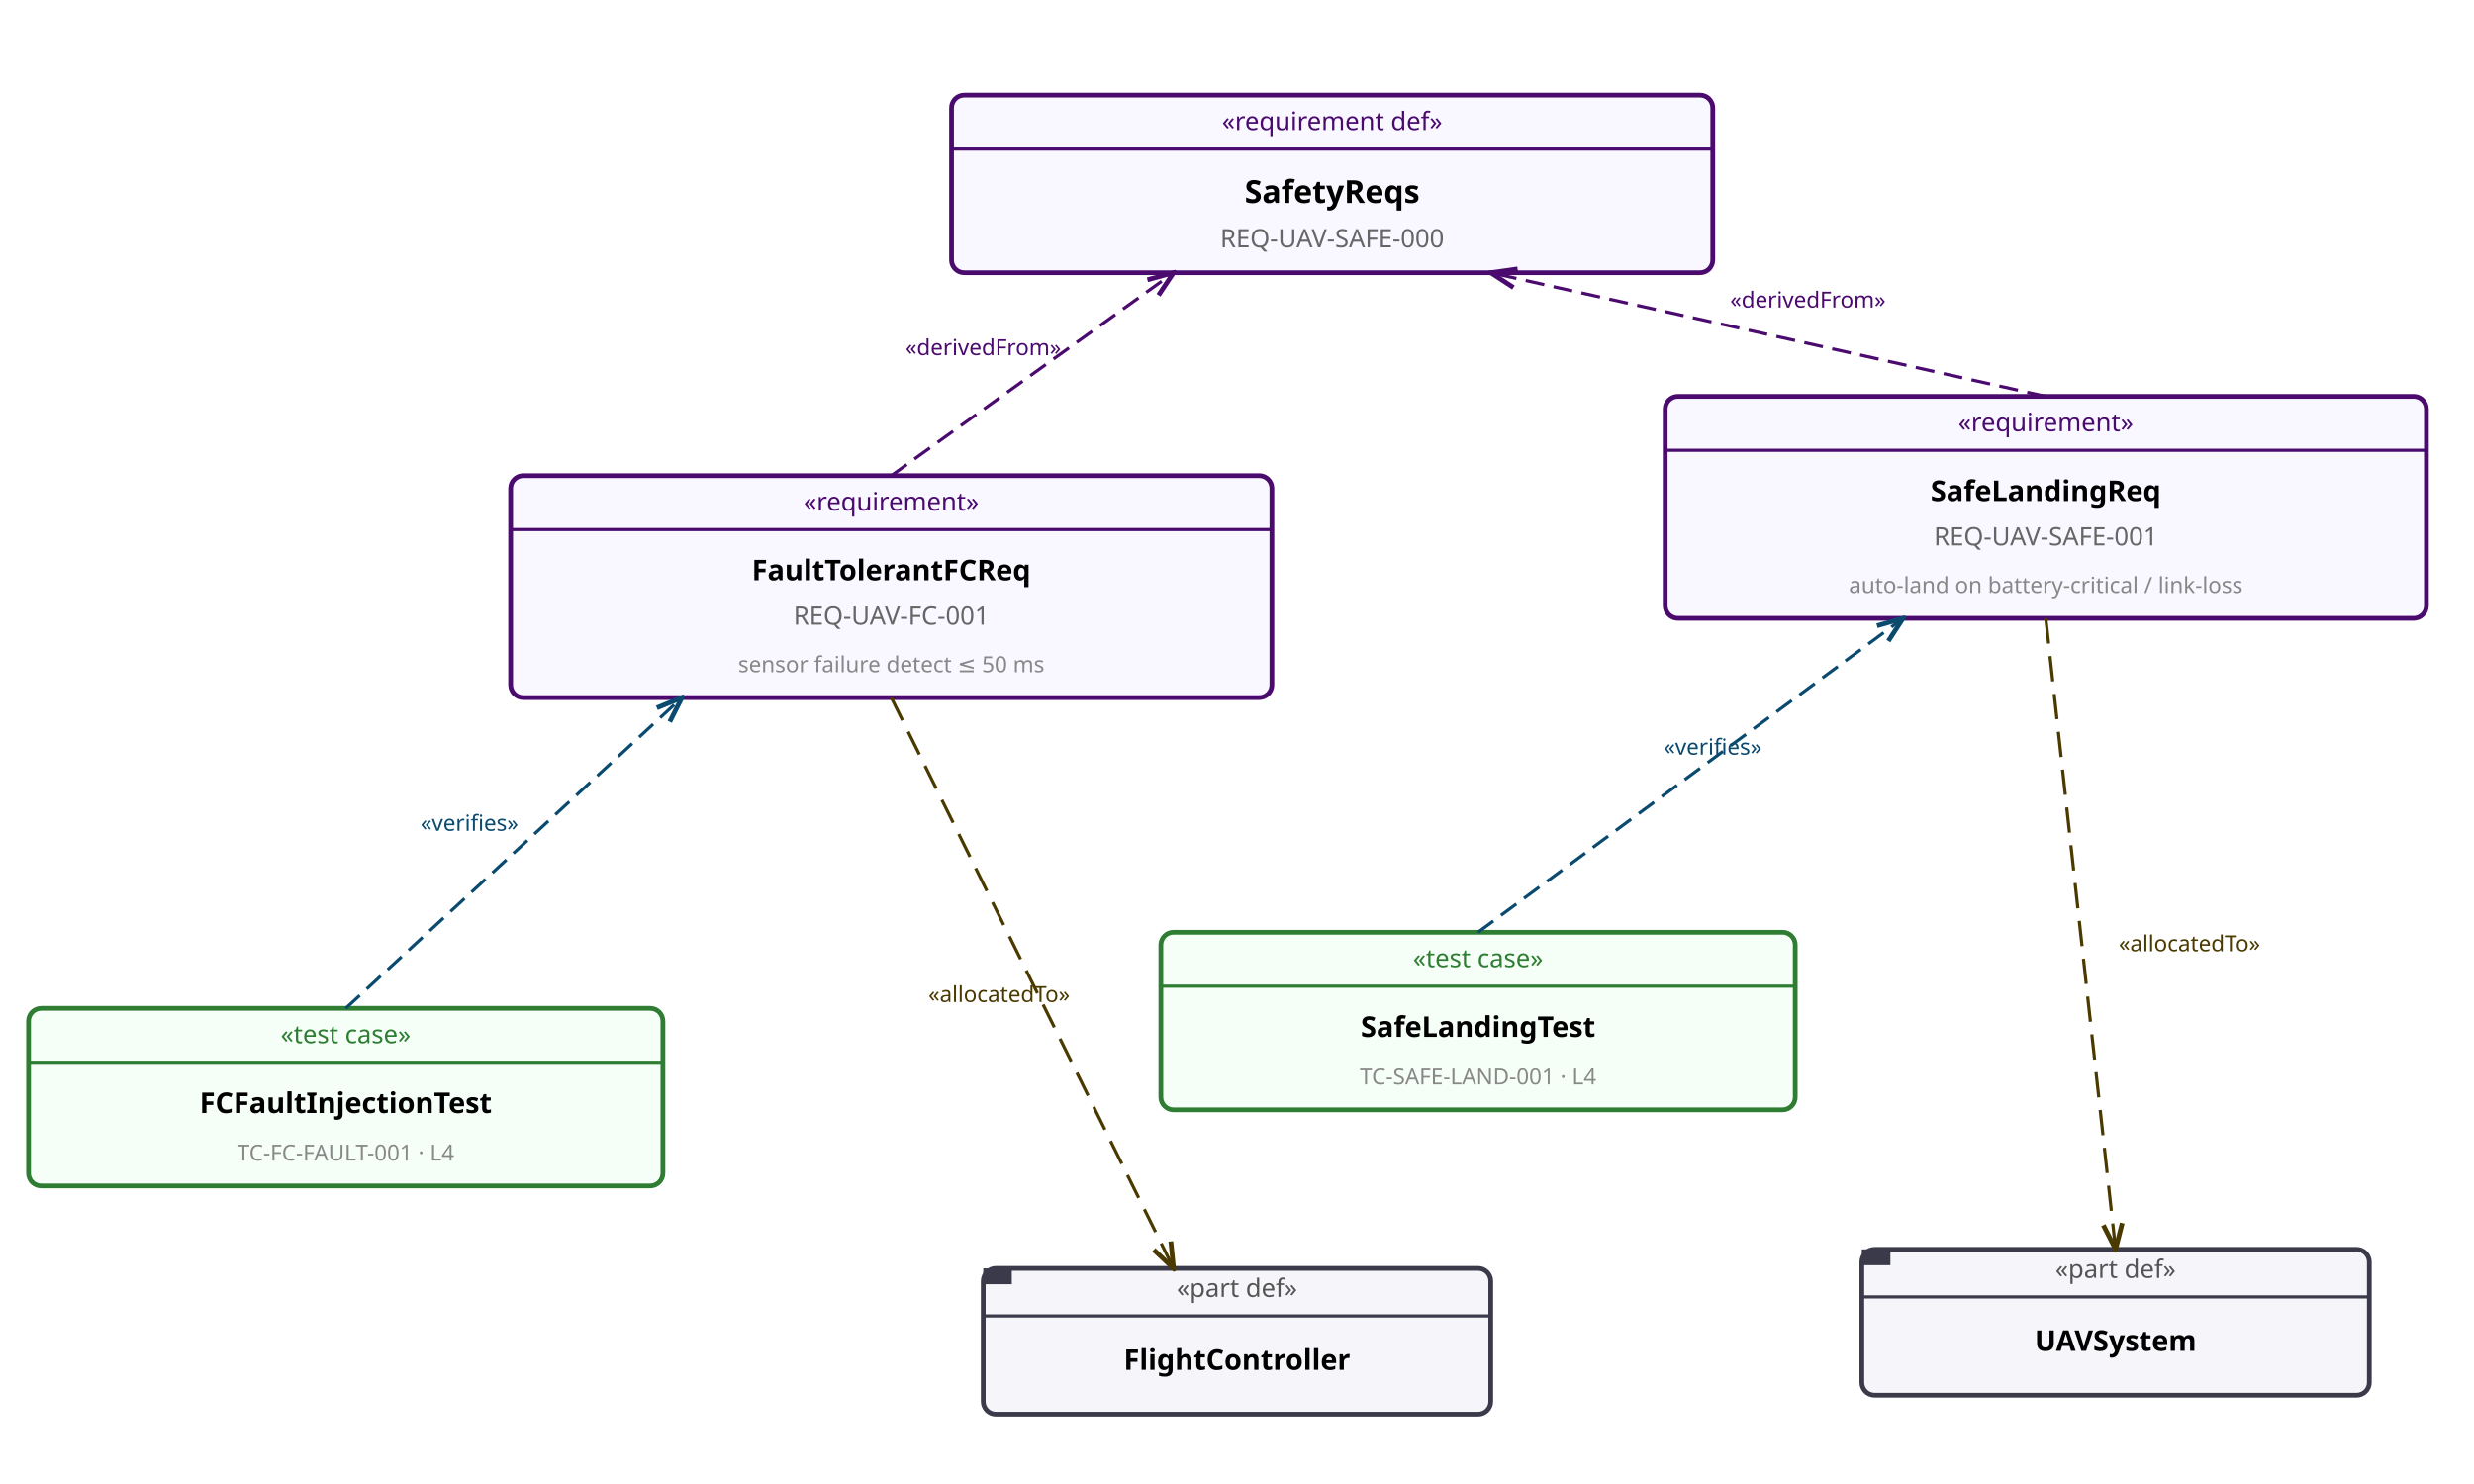
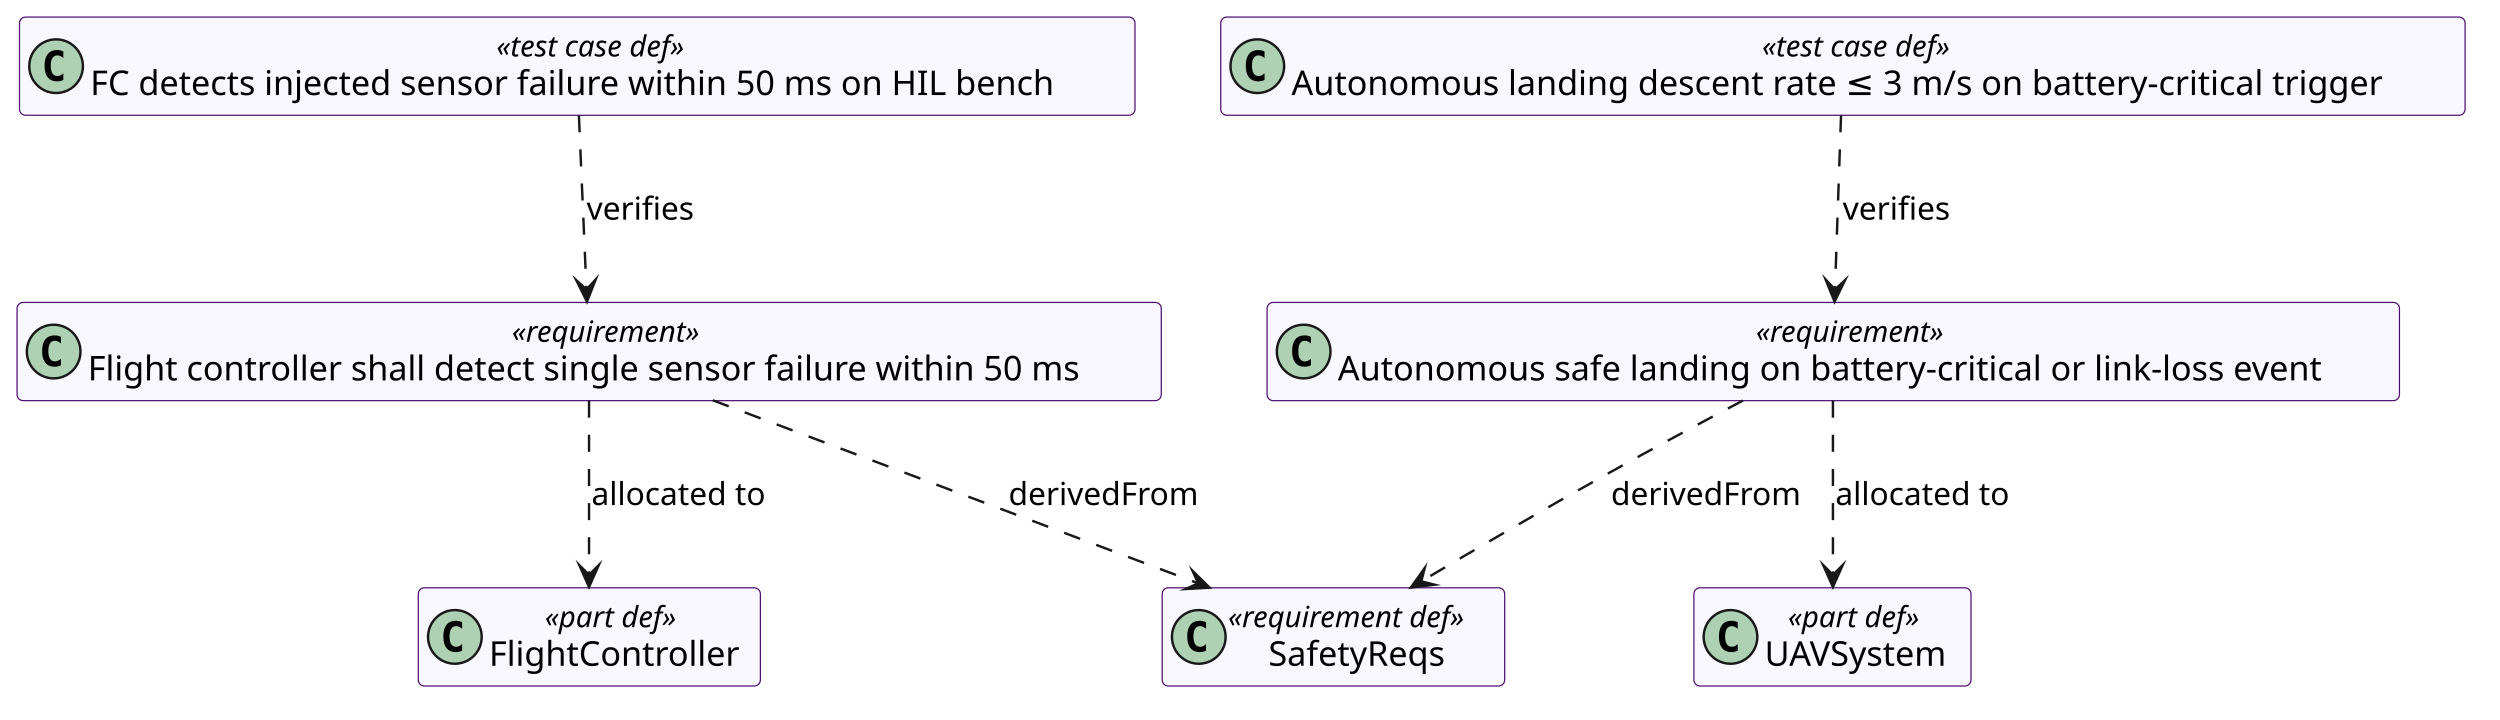
- <svg xmlns="http://www.w3.org/2000/svg" xmlns:ns1="urn:syscribe:1.0" width="780" height="468" viewBox="0 0 780 468">
-   <defs>
-     <marker id="arrow-derive" markerWidth="10" markerHeight="8" refX="9" refY="4" orient="auto">
-       <polyline points="1,1 9,4 1,7" fill="none" stroke="#4a0a6e" stroke-width="1.5" />
-     </marker>
-     <marker id="arrow-verify" markerWidth="10" markerHeight="8" refX="9" refY="4" orient="auto">
-       <polyline points="1,1 9,4 1,7" fill="none" stroke="#0a4a6e" stroke-width="1.5" />
-     </marker>
-     <marker id="arrow-alloc" markerWidth="10" markerHeight="8" refX="9" refY="4" orient="auto">
-       <polyline points="1,1 9,4 1,7" fill="none" stroke="#4a3a00" stroke-width="1.5" />
-     </marker>
-   </defs>
-   <g id="s-safety-root" ns1:ref="Requirements::SafetyReqs">
-     <rect x="300" y="30" width="240" height="56" rx="4" fill="#f9f7ff" stroke="#4a0a6e" stroke-width="1.5" />
-     <line x1="300" y1="47" x2="540" y2="47" stroke="#4a0a6e" stroke-width="1" />
-     <text x="420" y="41" text-anchor="middle" font-size="8" font-family="sans-serif" fill="#4a0a6e">«requirement def»</text>
-     <text x="420" y="64" text-anchor="middle" font-size="10" font-weight="bold" font-family="sans-serif">SafetyReqs</text>
-     <text x="420" y="78" text-anchor="middle" font-size="8" font-family="sans-serif" fill="#666">REQ-UAV-SAFE-000</text>
+ <svg xmlns="http://www.w3.org/2000/svg" xmlns:xlink="http://www.w3.org/1999/xlink" contentStyleType="text/css" data-diagram-type="CLASS" height="295px" preserveAspectRatio="none" style="width:1025px;height:295px;background:#FFFFFF;" version="1.1" viewBox="0 0 1025 295" width="1025px" zoomAndPan="magnify">
+   <defs />
+   <g>
+     <g class="entity" data-qualified-name="s_safety_root" data-source-line="7" id="ent0001">
+       <a href="http://localhost:3000/ui/detail/Requirements::SafetyReqs" target="_top" title="http://localhost:3000/ui/detail/Requirements::SafetyReqs" xlink:actuate="onRequest" xlink:href="http://localhost:3000/ui/detail/Requirements::SafetyReqs" xlink:show="new" xlink:title="http://localhost:3000/ui/detail/Requirements::SafetyReqs" xlink:type="simple">
+         <rect fill="#F9F7FF" height="40.266" rx="2.5" ry="2.5" style="stroke:#4A0A6E;stroke-width:0.5;" width="140.424" x="476.5" y="241" />
+         <ellipse cx="491.5" cy="261.133" fill="#ADD1B2" rx="11" ry="11" style="stroke:#181818;stroke-width:1;" />
+         <path d="M494.469,266.773 Q493.891,267.07 493.25,267.211 Q492.609,267.367 491.906,267.367 Q489.406,267.367 488.078,265.727 Q486.766,264.07 486.766,260.945 Q486.766,257.82 488.078,256.164 Q489.406,254.508 491.906,254.508 Q492.609,254.508 493.25,254.664 Q493.906,254.82 494.469,255.117 L494.469,257.836 Q493.844,257.258 493.25,256.992 Q492.656,256.711 492.031,256.711 Q490.688,256.711 490,257.789 Q489.312,258.852 489.312,260.945 Q489.312,263.039 490,264.117 Q490.688,265.18 492.031,265.18 Q492.656,265.18 493.25,264.914 Q493.844,264.633 494.469,264.055 L494.469,266.773 Z " fill="#000000" />
+         <text fill="#000000" font-family="sans-serif" font-size="12" font-style="italic" lengthAdjust="spacing" textLength="112.424" x="503.5" y="257.139">«requirement def»</text>
+         <text fill="#000000" font-family="sans-serif" font-size="14" lengthAdjust="spacing" textLength="79.304" x="520.06" y="272.964">SafetyReqs</text>
+       </a>
+     </g>
+     <g class="entity" data-qualified-name="s_fc_req" data-source-line="8" id="ent0002">
+       <a href="http://localhost:3000/ui/detail/Requirements::FaultTolerantFCReq" target="_top" title="http://localhost:3000/ui/detail/Requirements::FaultTolerantFCReq" xlink:actuate="onRequest" xlink:href="http://localhost:3000/ui/detail/Requirements::FaultTolerantFCReq" xlink:show="new" xlink:title="http://localhost:3000/ui/detail/Requirements::FaultTolerantFCReq" xlink:type="simple">
+         <rect fill="#F9F7FF" height="40.266" rx="2.5" ry="2.5" style="stroke:#4A0A6E;stroke-width:0.5;" width="469.124" x="7" y="124" />
+         <ellipse cx="22" cy="144.133" fill="#ADD1B2" rx="11" ry="11" style="stroke:#181818;stroke-width:1;" />
+         <path d="M24.969,149.773 Q24.391,150.07 23.75,150.211 Q23.109,150.367 22.406,150.367 Q19.906,150.367 18.578,148.727 Q17.266,147.07 17.266,143.945 Q17.266,140.82 18.578,139.164 Q19.906,137.508 22.406,137.508 Q23.109,137.508 23.75,137.664 Q24.406,137.82 24.969,138.117 L24.969,140.836 Q24.344,140.258 23.75,139.992 Q23.156,139.711 22.531,139.711 Q21.188,139.711 20.5,140.789 Q19.812,141.852 19.812,143.945 Q19.812,146.039 20.5,147.117 Q21.188,148.18 22.531,148.18 Q23.156,148.18 23.75,147.914 Q24.344,147.633 24.969,147.055 L24.969,149.773 Z " fill="#000000" />
+         <text fill="#000000" font-family="sans-serif" font-size="12" font-style="italic" lengthAdjust="spacing" textLength="89.385" x="209.87" y="140.139">«requirement»</text>
+         <text fill="#000000" font-family="sans-serif" font-size="14" lengthAdjust="spacing" textLength="437.124" x="36" y="155.964">Flight controller shall detect single sensor failure within 50 ms</text>
+       </a>
+     </g>
+     <g class="entity" data-qualified-name="s_land_req" data-source-line="9" id="ent0003">
+       <a href="http://localhost:3000/ui/detail/Requirements::SafeLandingReq" target="_top" title="http://localhost:3000/ui/detail/Requirements::SafeLandingReq" xlink:actuate="onRequest" xlink:href="http://localhost:3000/ui/detail/Requirements::SafeLandingReq" xlink:show="new" xlink:title="http://localhost:3000/ui/detail/Requirements::SafeLandingReq" xlink:type="simple">
+         <rect fill="#F9F7FF" height="40.266" rx="2.5" ry="2.5" style="stroke:#4A0A6E;stroke-width:0.5;" width="464.284" x="519.5" y="124" />
+         <ellipse cx="534.5" cy="144.133" fill="#ADD1B2" rx="11" ry="11" style="stroke:#181818;stroke-width:1;" />
+         <path d="M537.469,149.773 Q536.891,150.07 536.25,150.211 Q535.609,150.367 534.906,150.367 Q532.406,150.367 531.078,148.727 Q529.766,147.07 529.766,143.945 Q529.766,140.82 531.078,139.164 Q532.406,137.508 534.906,137.508 Q535.609,137.508 536.25,137.664 Q536.906,137.82 537.469,138.117 L537.469,140.836 Q536.844,140.258 536.25,139.992 Q535.656,139.711 535.031,139.711 Q533.688,139.711 533,140.789 Q532.312,141.852 532.312,143.945 Q532.312,146.039 533,147.117 Q533.688,148.18 535.031,148.18 Q535.656,148.18 536.25,147.914 Q536.844,147.633 537.469,147.055 L537.469,149.773 Z " fill="#000000" />
+         <text fill="#000000" font-family="sans-serif" font-size="12" font-style="italic" lengthAdjust="spacing" textLength="89.385" x="719.95" y="140.139">«requirement»</text>
+         <text fill="#000000" font-family="sans-serif" font-size="14" lengthAdjust="spacing" textLength="432.284" x="548.5" y="155.964">Autonomous safe landing on battery-critical or link-loss event</text>
+       </a>
+     </g>
+     <g class="entity" data-qualified-name="s_fc_test" data-source-line="10" id="ent0004">
+       <a href="http://localhost:3000/ui/detail/Verification::FCFaultInjectionTest" target="_top" title="http://localhost:3000/ui/detail/Verification::FCFaultInjectionTest" xlink:actuate="onRequest" xlink:href="http://localhost:3000/ui/detail/Verification::FCFaultInjectionTest" xlink:show="new" xlink:title="http://localhost:3000/ui/detail/Verification::FCFaultInjectionTest" xlink:type="simple">
+         <rect fill="#F9F7FF" height="40.266" rx="2.5" ry="2.5" style="stroke:#4A0A6E;stroke-width:0.5;" width="457.339" x="8" y="7" />
+         <ellipse cx="23" cy="27.133" fill="#ADD1B2" rx="11" ry="11" style="stroke:#181818;stroke-width:1;" />
+         <path d="M25.969,32.773 Q25.391,33.07 24.75,33.211 Q24.109,33.367 23.406,33.367 Q20.906,33.367 19.578,31.727 Q18.266,30.07 18.266,26.945 Q18.266,23.82 19.578,22.164 Q20.906,20.508 23.406,20.508 Q24.109,20.508 24.75,20.664 Q25.406,20.82 25.969,21.117 L25.969,23.836 Q25.344,23.258 24.75,22.992 Q24.156,22.711 23.531,22.711 Q22.188,22.711 21.5,23.789 Q20.812,24.852 20.812,26.945 Q20.812,29.039 21.5,30.117 Q22.188,31.18 23.531,31.18 Q24.156,31.18 24.75,30.914 Q25.344,30.633 25.969,30.055 L25.969,32.773 Z " fill="#000000" />
+         <text fill="#000000" font-family="sans-serif" font-size="12" font-style="italic" lengthAdjust="spacing" textLength="92.297" x="203.521" y="23.139">«test case def»</text>
+         <text fill="#000000" font-family="sans-serif" font-size="14" lengthAdjust="spacing" textLength="425.339" x="37" y="38.964">FC detects injected sensor failure within 50 ms on HIL bench</text>
+       </a>
+     </g>
+     <g class="entity" data-qualified-name="s_land_test" data-source-line="11" id="ent0005">
+       <a href="http://localhost:3000/ui/detail/Verification::SafeLandingTest" target="_top" title="http://localhost:3000/ui/detail/Verification::SafeLandingTest" xlink:actuate="onRequest" xlink:href="http://localhost:3000/ui/detail/Verification::SafeLandingTest" xlink:show="new" xlink:title="http://localhost:3000/ui/detail/Verification::SafeLandingTest" xlink:type="simple">
+         <rect fill="#F9F7FF" height="40.266" rx="2.5" ry="2.5" style="stroke:#4A0A6E;stroke-width:0.5;" width="510.188" x="500.5" y="7" />
+         <ellipse cx="515.5" cy="27.133" fill="#ADD1B2" rx="11" ry="11" style="stroke:#181818;stroke-width:1;" />
+         <path d="M518.469,32.773 Q517.891,33.07 517.25,33.211 Q516.609,33.367 515.906,33.367 Q513.406,33.367 512.078,31.727 Q510.766,30.07 510.766,26.945 Q510.766,23.82 512.078,22.164 Q513.406,20.508 515.906,20.508 Q516.609,20.508 517.25,20.664 Q517.906,20.82 518.469,21.117 L518.469,23.836 Q517.844,23.258 517.25,22.992 Q516.656,22.711 516.031,22.711 Q514.688,22.711 514,23.789 Q513.312,24.852 513.312,26.945 Q513.312,29.039 514,30.117 Q514.688,31.18 516.031,31.18 Q516.656,31.18 517.25,30.914 Q517.844,30.633 518.469,30.055 L518.469,32.773 Z " fill="#000000" />
+         <text fill="#000000" font-family="sans-serif" font-size="12" font-style="italic" lengthAdjust="spacing" textLength="92.297" x="722.445" y="23.139">«test case def»</text>
+         <text fill="#000000" font-family="sans-serif" font-size="14" lengthAdjust="spacing" textLength="478.188" x="529.5" y="38.964">Autonomous landing descent rate ≤ 3 m/s on battery-critical trigger</text>
+       </a>
+     </g>
+     <g class="entity" data-qualified-name="s_fc_hw" data-source-line="12" id="ent0006">
+       <a href="http://localhost:3000/ui/detail/UAV::Avionics::FlightController" target="_top" title="http://localhost:3000/ui/detail/UAV::Avionics::FlightController" xlink:actuate="onRequest" xlink:href="http://localhost:3000/ui/detail/UAV::Avionics::FlightController" xlink:show="new" xlink:title="http://localhost:3000/ui/detail/UAV::Avionics::FlightController" xlink:type="simple">
+         <rect fill="#F9F7FF" height="40.266" rx="2.5" ry="2.5" style="stroke:#4A0A6E;stroke-width:0.5;" width="140.254" x="171.5" y="241" />
+         <ellipse cx="186.5" cy="261.133" fill="#ADD1B2" rx="11" ry="11" style="stroke:#181818;stroke-width:1;" />
+         <path d="M189.469,266.773 Q188.891,267.07 188.25,267.211 Q187.609,267.367 186.906,267.367 Q184.406,267.367 183.078,265.727 Q181.766,264.07 181.766,260.945 Q181.766,257.82 183.078,256.164 Q184.406,254.508 186.906,254.508 Q187.609,254.508 188.25,254.664 Q188.906,254.82 189.469,255.117 L189.469,257.836 Q188.844,257.258 188.25,256.992 Q187.656,256.711 187.031,256.711 Q185.688,256.711 185,257.789 Q184.312,258.852 184.312,260.945 Q184.312,263.039 185,264.117 Q185.688,265.18 187.031,265.18 Q187.656,265.18 188.25,264.914 Q188.844,264.633 189.469,264.055 L189.469,266.773 Z " fill="#000000" />
+         <text fill="#000000" font-family="sans-serif" font-size="12" font-style="italic" lengthAdjust="spacing" textLength="62.461" x="223.397" y="257.139">«part def»</text>
+         <text fill="#000000" font-family="sans-serif" font-size="14" lengthAdjust="spacing" textLength="108.254" x="200.5" y="272.964">FlightController</text>
+       </a>
+     </g>
+     <g class="entity" data-qualified-name="s_uav_sys" data-source-line="13" id="ent0007">
+       <a href="http://localhost:3000/ui/detail/UAV::UAVSystem" target="_top" title="http://localhost:3000/ui/detail/UAV::UAVSystem" xlink:actuate="onRequest" xlink:href="http://localhost:3000/ui/detail/UAV::UAVSystem" xlink:show="new" xlink:title="http://localhost:3000/ui/detail/UAV::UAVSystem" xlink:type="simple">
+         <rect fill="#F9F7FF" height="40.266" rx="2.5" ry="2.5" style="stroke:#4A0A6E;stroke-width:0.5;" width="113.607" x="694.5" y="241" />
+         <ellipse cx="709.5" cy="261.133" fill="#ADD1B2" rx="11" ry="11" style="stroke:#181818;stroke-width:1;" />
+         <path d="M712.469,266.773 Q711.891,267.07 711.25,267.211 Q710.609,267.367 709.906,267.367 Q707.406,267.367 706.078,265.727 Q704.766,264.07 704.766,260.945 Q704.766,257.82 706.078,256.164 Q707.406,254.508 709.906,254.508 Q710.609,254.508 711.25,254.664 Q711.906,254.82 712.469,255.117 L712.469,257.836 Q711.844,257.258 711.25,256.992 Q710.656,256.711 710.031,256.711 Q708.688,256.711 708,257.789 Q707.312,258.852 707.312,260.945 Q707.312,263.039 708,264.117 Q708.688,265.18 710.031,265.18 Q710.656,265.18 711.25,264.914 Q711.844,264.633 712.469,264.055 L712.469,266.773 Z " fill="#000000" />
+         <text fill="#000000" font-family="sans-serif" font-size="12" font-style="italic" lengthAdjust="spacing" textLength="62.461" x="733.073" y="257.139">«part def»</text>
+         <text fill="#000000" font-family="sans-serif" font-size="14" lengthAdjust="spacing" textLength="81.607" x="723.5" y="272.964">UAVSystem</text>
+       </a>
+     </g>
+     <g class="link" data-entity-1="ent0002" data-entity-2="ent0001" data-link-type="dependency" data-source-line="15" id="lnk8">
+       <path codeLine="15" d="M292.21,164.12 C348.7,185.42 434.812,217.886 491.252,239.166" fill="none" id="s_fc_req-to-s_safety_root" style="stroke:#181818;stroke-width:1;stroke-dasharray:7,7;" />
+       <polygon fill="#181818" points="495.93,240.93,488.92,234.012,491.252,239.166,486.098,241.498,495.93,240.93" style="stroke:#181818;stroke-width:1;stroke-linejoin:miter;stroke-miterlimit:10;" />
+       <text fill="#000000" font-family="sans-serif" font-size="13" lengthAdjust="spacing" textLength="82.589" x="413.5" y="207.067">derivedFrom</text>
+     </g>
+     <g class="link" data-entity-1="ent0003" data-entity-2="ent0001" data-link-type="dependency" data-source-line="16" id="lnk9">
+       <path codeLine="16" d="M714.61,164.22 C697.73,173.13 677.51,183.95 659.5,194 C631.92,209.39 605.28,224.968 582.75,238.338" fill="none" id="s_land_req-to-s_safety_root" style="stroke:#181818;stroke-width:1;stroke-dasharray:7,7;" />
+       <polygon fill="#181818" points="578.45,240.89,588.231,239.737,582.75,238.338,584.148,232.857,578.45,240.89" style="stroke:#181818;stroke-width:1;stroke-linejoin:miter;stroke-miterlimit:10;" />
+       <text fill="#000000" font-family="sans-serif" font-size="13" lengthAdjust="spacing" textLength="82.589" x="660.5" y="207.067">derivedFrom</text>
+     </g>
+     <g class="link" data-entity-1="ent0004" data-entity-2="ent0002" data-link-type="dependency" data-source-line="17" id="lnk10">
+       <path codeLine="17" d="M237.34,47.25 C238.26,68.48 239.524,97.445 240.444,118.695" fill="none" id="s_fc_test-to-s_fc_req" style="stroke:#181818;stroke-width:1;stroke-dasharray:7,7;" />
+       <polygon fill="#181818" points="240.66,123.69,244.267,114.525,240.444,118.695,236.274,114.871,240.66,123.69" style="stroke:#181818;stroke-width:1;stroke-linejoin:miter;stroke-miterlimit:10;" />
+       <text fill="#000000" font-family="sans-serif" font-size="13" lengthAdjust="spacing" textLength="47.607" x="240.5" y="90.067">verifies</text>
+     </g>
+     <g class="link" data-entity-1="ent0005" data-entity-2="ent0003" data-link-type="dependency" data-source-line="18" id="lnk11">
+       <path codeLine="18" d="M754.83,47.25 C754.09,68.48 753.084,97.443 752.344,118.693" fill="none" id="s_land_test-to-s_land_req" style="stroke:#181818;stroke-width:1;stroke-dasharray:7,7;" />
+       <polygon fill="#181818" points="752.17,123.69,756.481,114.835,752.344,118.693,748.486,114.556,752.17,123.69" style="stroke:#181818;stroke-width:1;stroke-linejoin:miter;stroke-miterlimit:10;" />
+       <text fill="#000000" font-family="sans-serif" font-size="13" lengthAdjust="spacing" textLength="47.607" x="755.5" y="90.067">verifies</text>
+     </g>
+     <g class="link" data-entity-1="ent0002" data-entity-2="ent0006" data-link-type="dependency" data-source-line="19" id="lnk12">
+       <path codeLine="19" d="M241.5,164.25 C241.5,185.48 241.5,214.44 241.5,235.69" fill="none" id="s_fc_req-to-s_fc_hw" style="stroke:#181818;stroke-width:1;stroke-dasharray:7,7;" />
+       <polygon fill="#181818" points="241.5,240.69,245.5,231.69,241.5,235.69,237.5,231.69,241.5,240.69" style="stroke:#181818;stroke-width:1;stroke-linejoin:miter;stroke-miterlimit:10;" />
+       <text fill="#000000" font-family="sans-serif" font-size="13" lengthAdjust="spacing" textLength="76.788" x="242.5" y="207.067">allocated to</text>
+     </g>
+     <g class="link" data-entity-1="ent0003" data-entity-2="ent0007" data-link-type="dependency" data-source-line="20" id="lnk13">
+       <path codeLine="20" d="M751.5,164.25 C751.5,185.48 751.5,214.44 751.5,235.69" fill="none" id="s_land_req-to-s_uav_sys" style="stroke:#181818;stroke-width:1;stroke-dasharray:7,7;" />
+       <polygon fill="#181818" points="751.5,240.69,755.5,231.69,751.5,235.69,747.5,231.69,751.5,240.69" style="stroke:#181818;stroke-width:1;stroke-linejoin:miter;stroke-miterlimit:10;" />
+       <text fill="#000000" font-family="sans-serif" font-size="13" lengthAdjust="spacing" textLength="76.788" x="752.5" y="207.067">allocated to</text>
+     </g>
  </g>
-   <g id="s-fc-req" ns1:ref="Requirements::FaultTolerantFCReq">
-     <rect x="161" y="150" width="240" height="70" rx="4" fill="#f9f7ff" stroke="#4a0a6e" stroke-width="1.5" />
-     <line x1="161" y1="167" x2="401" y2="167" stroke="#4a0a6e" stroke-width="1" />
-     <text x="281" y="161" text-anchor="middle" font-size="8" font-family="sans-serif" fill="#4a0a6e">«requirement»</text>
-     <text x="281" y="183" text-anchor="middle" font-size="9" font-weight="bold" font-family="sans-serif">FaultTolerantFCReq</text>
-     <text x="281" y="197" text-anchor="middle" font-size="8" font-family="sans-serif" fill="#666">REQ-UAV-FC-001</text>
-     <text x="281" y="212" text-anchor="middle" font-size="7" font-family="sans-serif" fill="#888">sensor failure detect ≤ 50 ms</text>
-   </g>
-   <g id="s-land-req" ns1:ref="Requirements::SafeLandingReq">
-     <rect x="525" y="125" width="240" height="70" rx="4" fill="#f9f7ff" stroke="#4a0a6e" stroke-width="1.5" />
-     <line x1="525" y1="142" x2="765" y2="142" stroke="#4a0a6e" stroke-width="1" />
-     <text x="645" y="136" text-anchor="middle" font-size="8" font-family="sans-serif" fill="#4a0a6e">«requirement»</text>
-     <text x="645" y="158" text-anchor="middle" font-size="9" font-weight="bold" font-family="sans-serif">SafeLandingReq</text>
-     <text x="645" y="172" text-anchor="middle" font-size="8" font-family="sans-serif" fill="#666">REQ-UAV-SAFE-001</text>
-     <text x="645" y="187" text-anchor="middle" font-size="7" font-family="sans-serif" fill="#888">auto-land on battery-critical / link-loss</text>
-   </g>
-   <g id="s-fc-test" ns1:ref="Verification::FCFaultInjectionTest">
-     <rect x="9" y="318" width="200" height="56" rx="4" fill="#f5fff7" stroke="#2e7d32" stroke-width="1.5" />
-     <line x1="9" y1="335" x2="209" y2="335" stroke="#2e7d32" stroke-width="1" />
-     <text x="109" y="329" text-anchor="middle" font-size="8" font-family="sans-serif" fill="#2e7d32">«test case»</text>
-     <text x="109" y="351" text-anchor="middle" font-size="9" font-weight="bold" font-family="sans-serif">FCFaultInjectionTest</text>
-     <text x="109" y="366" text-anchor="middle" font-size="7" font-family="sans-serif" fill="#888">TC-FC-FAULT-001 · L4</text>
-   </g>
-   <g id="s-land-test" ns1:ref="Verification::SafeLandingTest">
-     <rect x="366" y="294" width="200" height="56" rx="4" fill="#f5fff7" stroke="#2e7d32" stroke-width="1.5" />
-     <line x1="366" y1="311" x2="566" y2="311" stroke="#2e7d32" stroke-width="1" />
-     <text x="466" y="305" text-anchor="middle" font-size="8" font-family="sans-serif" fill="#2e7d32">«test case»</text>
-     <text x="466" y="327" text-anchor="middle" font-size="9" font-weight="bold" font-family="sans-serif">SafeLandingTest</text>
-     <text x="466" y="342" text-anchor="middle" font-size="7" font-family="sans-serif" fill="#888">TC-SAFE-LAND-001 · L4</text>
-   </g>
-   <g id="s-fc-hw" ns1:ref="UAV::Avionics::FlightController">
-     <rect x="310" y="400" width="160" height="46" rx="4" fill="#f5f5fa" stroke="#3a3a4a" stroke-width="1.5" />
-     <rect x="310" y="400" width="9" height="5" fill="#3a3a4a" />
-     <line x1="310" y1="415" x2="470" y2="415" stroke="#3a3a4a" stroke-width="1" />
-     <text x="390" y="409" text-anchor="middle" font-size="8" font-family="sans-serif" fill="#555">«part def»</text>
-     <text x="390" y="432" text-anchor="middle" font-size="9" font-weight="bold" font-family="sans-serif">FlightController</text>
-   </g>
-   <g id="s-uav-sys" ns1:ref="UAV::UAVSystem">
-     <rect x="587" y="394" width="160" height="46" rx="4" fill="#f5f5fa" stroke="#3a3a4a" stroke-width="1.5" />
-     <rect x="587" y="394" width="9" height="5" fill="#3a3a4a" />
-     <line x1="587" y1="409" x2="747" y2="409" stroke="#3a3a4a" stroke-width="1" />
-     <text x="667" y="403" text-anchor="middle" font-size="8" font-family="sans-serif" fill="#555">«part def»</text>
-     <text x="667" y="426" text-anchor="middle" font-size="9" font-weight="bold" font-family="sans-serif">UAVSystem</text>
-   </g>
-   <line id="e-fc-derive" ns1:ref="Requirements::FaultTolerantFCReq" x1="281" y1="150" x2="370" y2="86" stroke="#4a0a6e" stroke-width="1" stroke-dasharray="6 3" marker-end="url(#arrow-derive)" />
-   <text x="310" y="112" text-anchor="middle" font-size="7" font-family="sans-serif" fill="#4a0a6e">«derivedFrom»</text>
-   <line id="e-land-derive" ns1:ref="Requirements::SafeLandingReq" x1="645" y1="125" x2="470" y2="86" stroke="#4a0a6e" stroke-width="1" stroke-dasharray="6 3" marker-end="url(#arrow-derive)" />
-   <text x="570" y="97" text-anchor="middle" font-size="7" font-family="sans-serif" fill="#4a0a6e">«derivedFrom»</text>
-   <line id="e-fc-verify" ns1:ref="Verification::FCFaultInjectionTest" x1="109" y1="318" x2="215" y2="220" stroke="#0a4a6e" stroke-width="1" stroke-dasharray="6 3" marker-end="url(#arrow-verify)" />
-   <text x="148" y="262" text-anchor="middle" font-size="7" font-family="sans-serif" fill="#0a4a6e">«verifies»</text>
-   <line id="e-land-verify" ns1:ref="Verification::SafeLandingTest" x1="466" y1="294" x2="600" y2="195" stroke="#0a4a6e" stroke-width="1" stroke-dasharray="6 3" marker-end="url(#arrow-verify)" />
-   <text x="540" y="238" text-anchor="middle" font-size="7" font-family="sans-serif" fill="#0a4a6e">«verifies»</text>
-   <line id="e-fc-alloc" ns1:ref="Allocations::RequirementAllocation" x1="281" y1="220" x2="370" y2="400" stroke="#4a3a00" stroke-width="1" stroke-dasharray="8 4" marker-end="url(#arrow-alloc)" />
-   <text x="315" y="316" text-anchor="middle" font-size="7" font-family="sans-serif" fill="#4a3a00">«allocatedTo»</text>
-   <line id="e-land-alloc" ns1:ref="Allocations::RequirementAllocation" x1="645" y1="195" x2="667" y2="394" stroke="#4a3a00" stroke-width="1" stroke-dasharray="8 4" marker-end="url(#arrow-alloc)" />
-   <text x="668" y="300" font-size="7" font-family="sans-serif" fill="#4a3a00">«allocatedTo»</text>
</svg>
